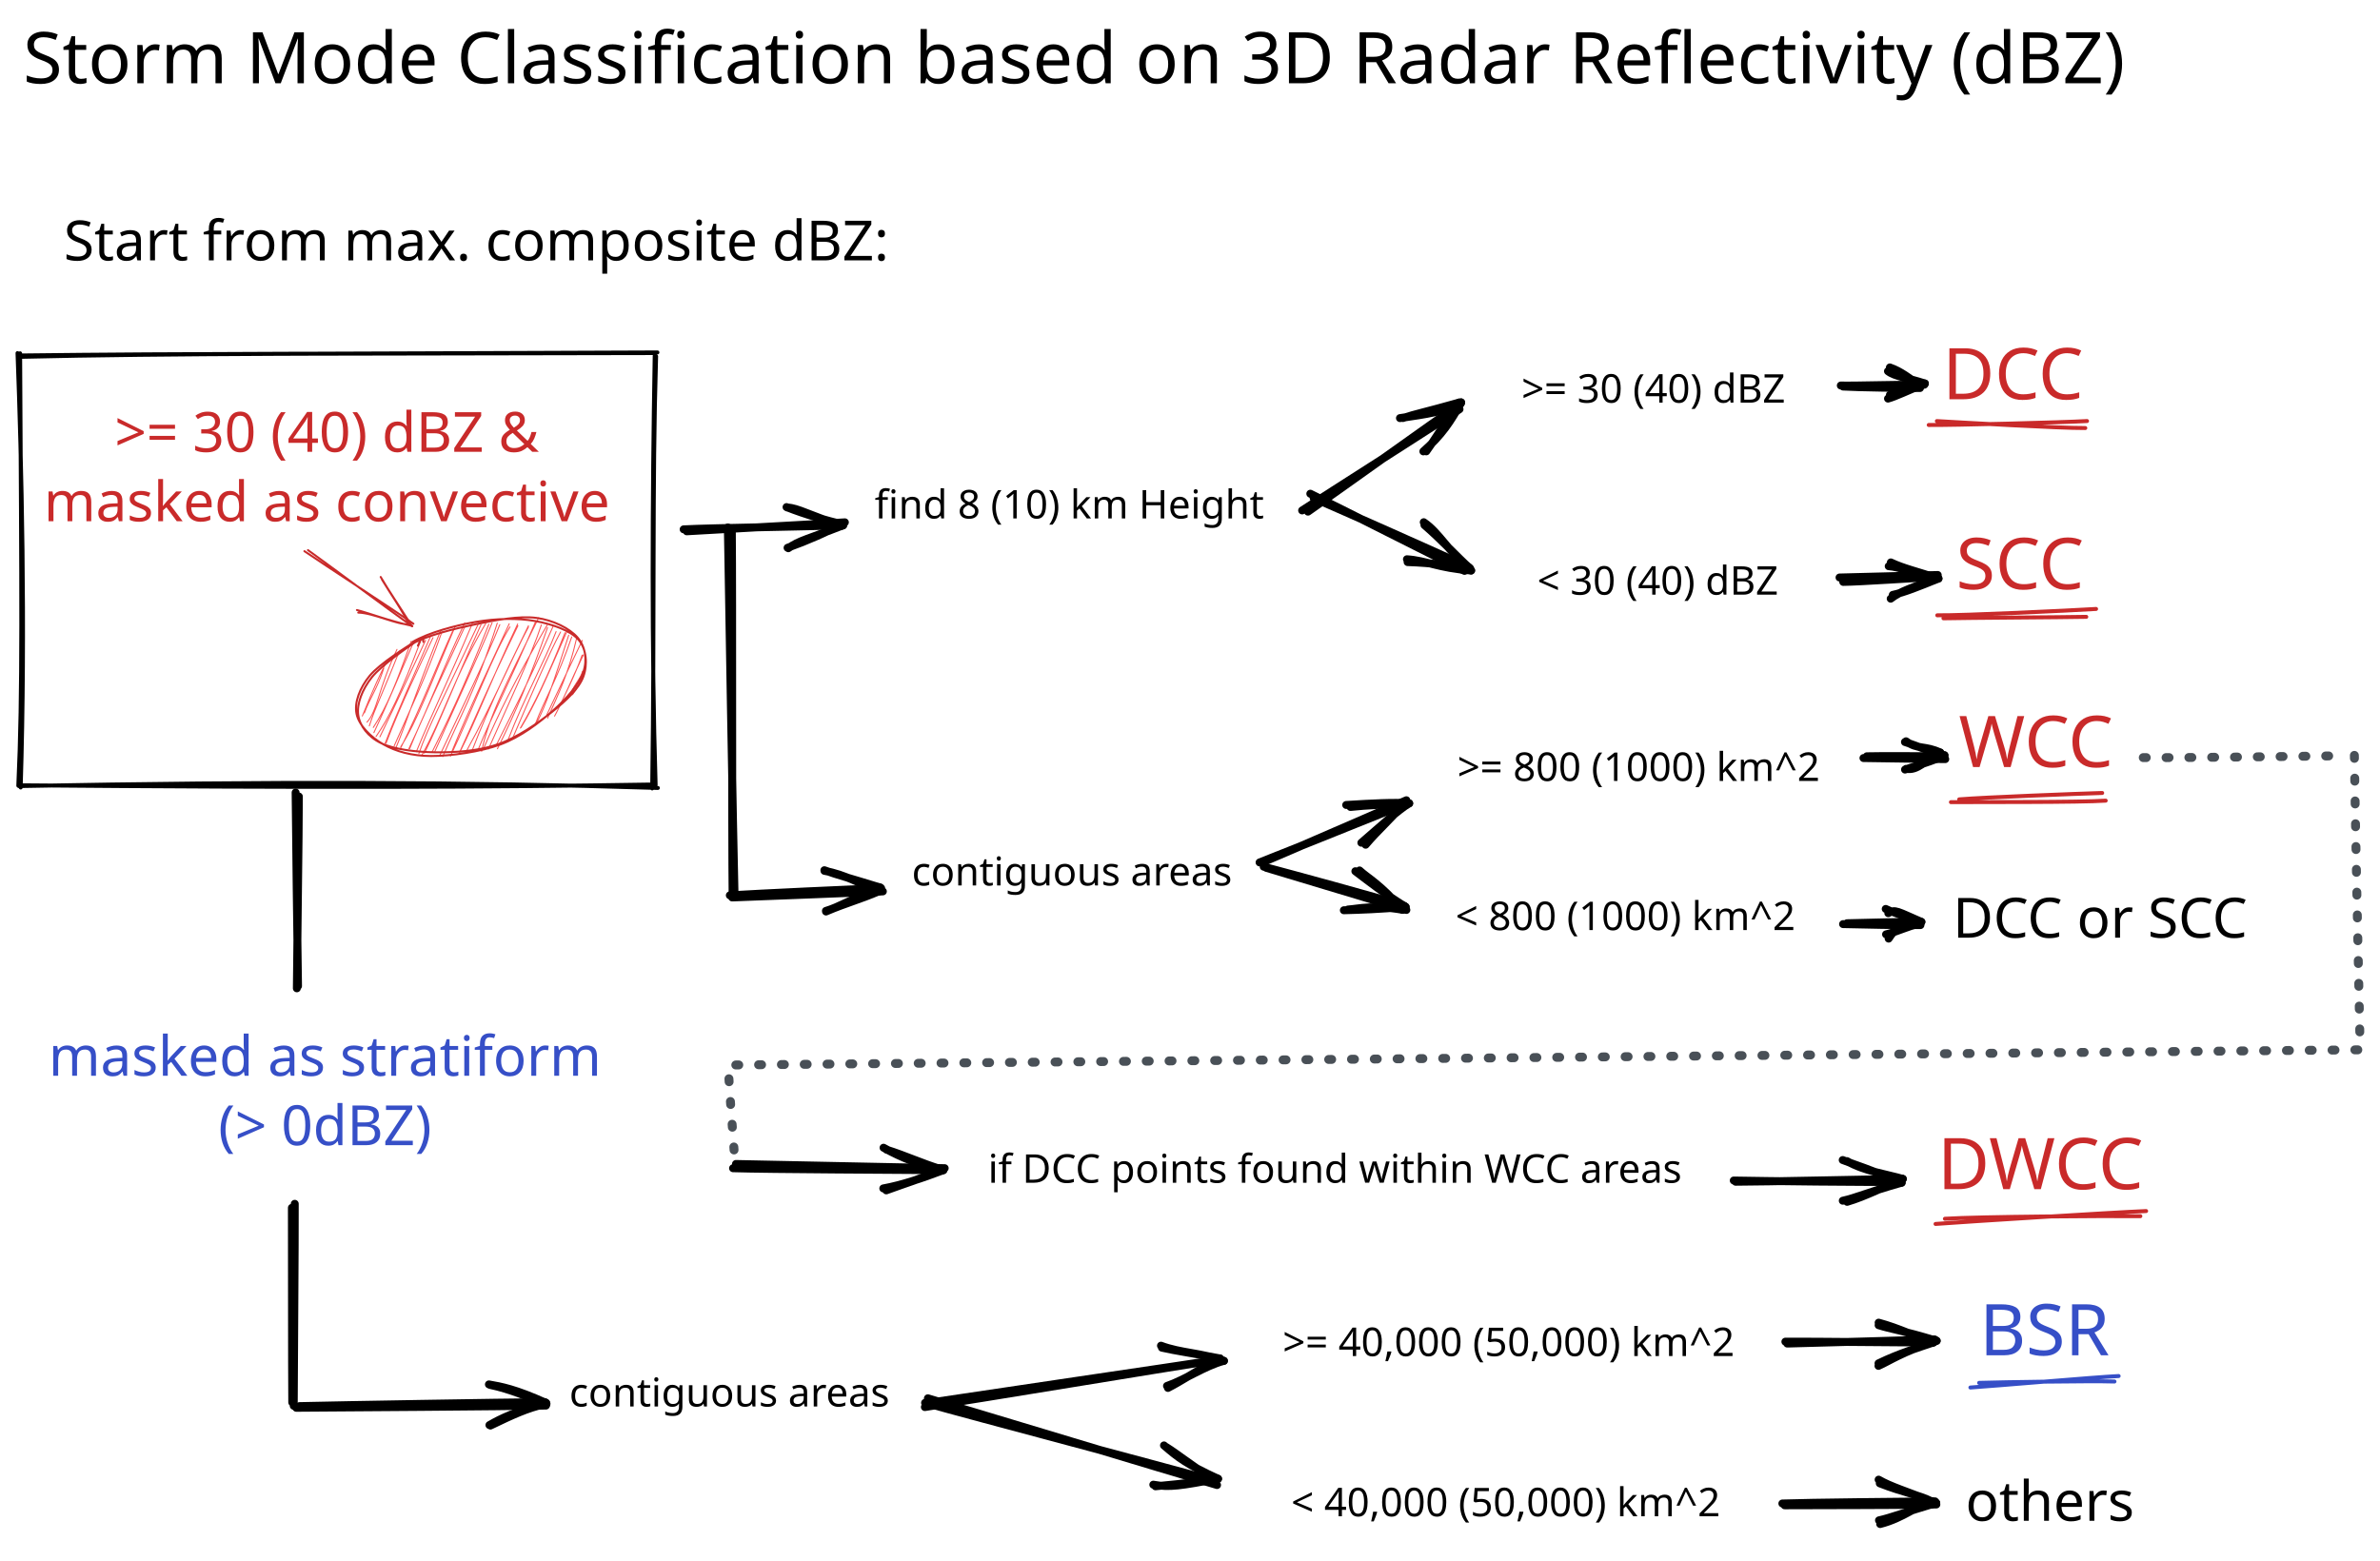
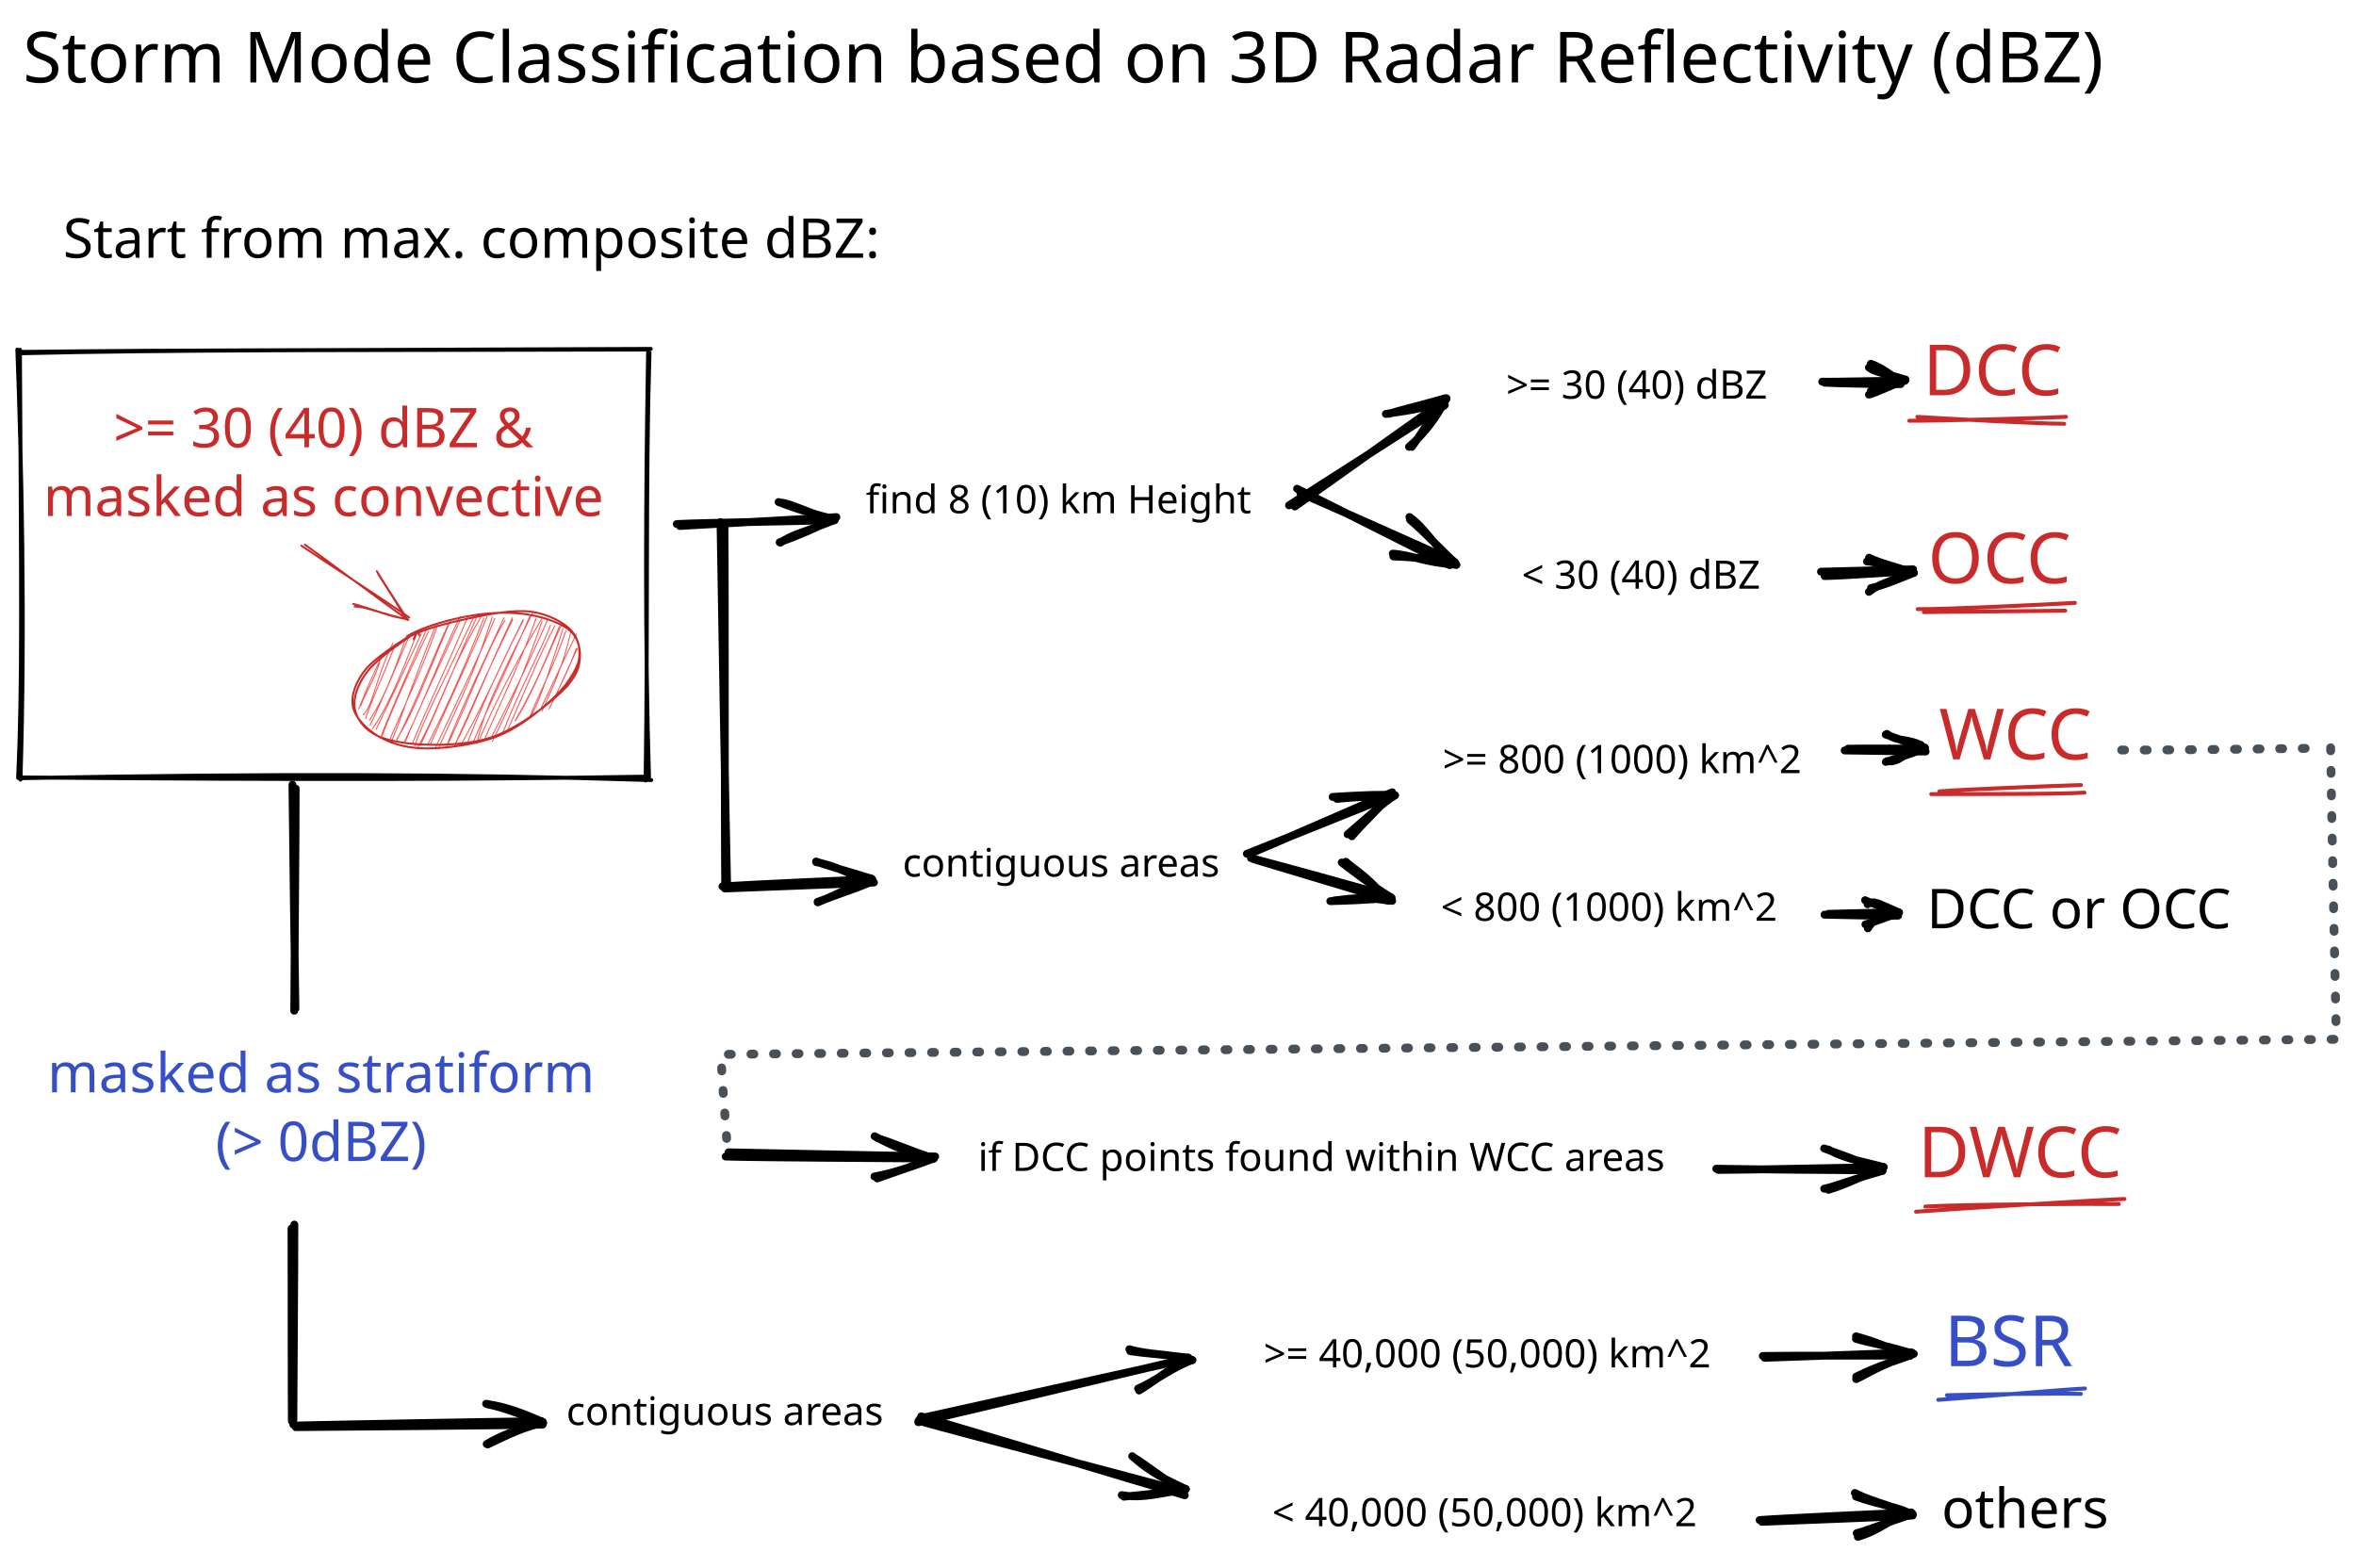
- <svg xmlns="http://www.w3.org/2000/svg" version="1.1" viewBox="0 0 1200.202 787.053" width="3600.605" height="2361.158">
+ <svg xmlns="http://www.w3.org/2000/svg" version="1.1" viewBox="0 0 1200.202 798.385" width="3600.605" height="2395.154">
  <defs>
    <style>
      @font-face {
        font-family: "Virgil";
        src: url("https://excalidraw.com/Virgil.woff2");
      }
      @font-face {
        font-family: "Cascadia";
        src: url("https://excalidraw.com/Cascadia.woff2");
      }
    </style>
  </defs>
  <g stroke-linecap="round" transform="translate(10 178.6779) rotate(0 160.1913 108.6914)">
    <path d="M-0.37 1.32 C78.12 -0.54, 159.09 -0.16, 321.52 -0.92 M-0.24 0.62 C83.87 -0.39, 168.42 -0.29, 319.93 -0.6 M320.87 1.03 C318.85 66.61, 320.16 131.37, 318.89 218.98 M320.16 0.81 C318.89 74.9, 318.51 147.68, 320.62 217.25 M321.75 218.75 C224.61 215.68, 127.72 215.38, -0.51 217.8 M320.49 216.99 C234.69 218.39, 148.84 218.67, -0.26 217.4 M0.43 218.52 C2.99 136.98, 0.86 53.88, -1.16 -0.58 M-0.76 217.6 C1.41 169.96, 0.79 122.71, 0.15 -0.47" stroke="#000000" stroke-width="2" fill="none" />
  </g>
  <g stroke-linecap="round" transform="translate(178.6511 314.9365) rotate(343.4539 59.03403 31.13064)">
    <path d="M12.53 12.22 C12.53 12.22, 12.53 12.22, 12.53 12.22 M12.53 12.22 C12.53 12.22, 12.53 12.22, 12.53 12.22 M3.48 28.75 C8.38 22.23, 13.05 19, 19.22 10.02 M2.05 29.93 C5.48 25.89, 9.2 20.51, 20.67 8.03 M3.41 33.56 C10.07 29.7, 13.67 18.97, 28.37 2.69 M4.01 35.71 C9.6 27.5, 14.42 22.8, 29.25 3.85 M5.7 37.04 C15.47 28.88, 23.17 19.02, 36.39 0.82 M5.25 39.62 C16.77 26.73, 27.73 13.14, 37.43 1.57 M5.73 41.82 C14.81 34.54, 23.86 24.64, 41.83 0.92 M7.55 42.52 C21.36 27.43, 34.61 12.34, 43.51 2.39 M9.14 46.41 C19.42 33.12, 32.23 18.39, 46.67 0.96 M9.52 46.59 C22.41 29.69, 37.44 13.31, 47.47 2.18 M13.54 50.37 C22.05 39.96, 29.59 28.35, 52.04 0.01 M13.18 48.92 C25.57 34.24, 38.13 20.68, 52.68 0.58 M16.22 50.3 C27.76 40.31, 39.79 24.09, 59.96 -0.25 M15.76 51.15 C32 33.88, 46.19 15.12, 58.55 1.1 M19.81 52.45 C36.87 33.55, 48.88 17.18, 64.96 -0.42 M20.24 52.51 C31.09 38.96, 45.03 23.53, 64.2 1.7 M23.96 56.25 C32.09 44.79, 43.68 33.15, 71.76 1.61 M23.04 54.92 C36.01 38.74, 49.28 24.59, 69.04 0.36 M25.02 57.61 C41.76 41.12, 51.91 24.4, 75.07 2.81 M26.67 56.87 C39.44 43.02, 50.52 28.14, 72.57 2.76 M30.44 57.53 C41.3 45.99, 53.9 32.52, 76.39 3.72 M32.03 57.47 C49.29 37.31, 67 17.29, 78.18 3.48 M35.08 61.14 C47.84 45.56, 60.42 34.19, 80.63 4.38 M33.84 60.08 C51.48 40.25, 70.18 20.02, 81.64 5.49 M38.89 61.98 C57.93 40.78, 74.07 18.8, 86.23 8.03 M40.1 60.11 C55.29 41.1, 73.54 21.08, 86.31 6.41 M43.33 62.12 C57.09 47.63, 67.55 33.27, 90.35 7.75 M43.63 61.67 C55.93 47.69, 65.98 35.09, 90.22 8.63 M46.99 62.17 C67.86 41.73, 82.78 23.17, 95.15 10.76 M49.59 63.11 C66.65 40.81, 86.07 20.42, 95.33 10.13 M54.64 64.16 C63.41 48.05, 75.13 36.2, 101.44 7.69 M53.51 62.43 C64.14 49.15, 77 36.01, 99.19 9.37 M56.25 62.77 C68.14 48.56, 79.72 35.64, 104.52 12.46 M58.26 64.02 C74.96 44.4, 91.62 26, 101.68 11.6 M62.65 65.17 C76.45 50.44, 89.3 34.8, 104.29 13.75 M62.72 63.11 C74 51.03, 85.87 39.04, 107.16 13.94 M69.26 62.14 C82.82 44.49, 98.17 29.53, 107.85 16.93 M71.46 62.31 C85.87 44.98, 101.56 26.13, 109.97 17.76 M77.1 58.31 C87.82 48.47, 95.23 39.54, 113.01 18.5 M76.7 58.47 C87.04 48.72, 97.4 37.45, 111.99 18.75 M85.15 58.51 C92.68 50.73, 99.66 40.58, 113.42 20.49 M84.65 58.5 C92.35 48.38, 101.88 39.7, 114.64 21.77 M91.31 57.56 C100.26 47.11, 107.76 39.14, 116.86 23.01 M91.46 55.75 C96.71 50.04, 102.72 43.05, 119.25 24.96 M96.2 56.37 C103.01 48.78, 110.82 40.63, 117.05 32.05 M94.97 57.58 C102.52 49.98, 106.84 44.03, 117.71 32.07 M106.41 48.47 C109.63 44.75, 113.33 42.78, 114.9 39.9 M106.75 49.78 C110.74 46.51, 113.68 42.53, 115.52 40.25" stroke="#fa5252" stroke-width="0.5" fill="none" />
    <path d="M36.88 1.34 C46.02 -0.94, 60.13 -0.51, 70.49 0.72 C80.84 1.95, 91.19 4.83, 99.02 8.72 C106.86 12.61, 114.9 18.43, 117.49 24.07 C120.08 29.72, 118.43 37.4, 114.59 42.58 C110.75 47.76, 102.97 51.74, 94.43 55.15 C85.89 58.57, 73.76 62.62, 63.36 63.08 C52.96 63.54, 41.39 60.82, 32.02 57.92 C22.65 55.02, 12.43 50.52, 7.13 45.66 C1.83 40.81, -0.63 34.32, 0.23 28.81 C1.08 23.29, 5.7 17.12, 12.25 12.55 C18.79 7.98, 34.5 3.01, 39.49 1.4 C44.48 -0.21, 41.86 2.35, 42.21 2.89 M36.14 2.27 C45.22 0.2, 59.31 0.96, 69.99 1.83 C80.67 2.69, 92.33 3.95, 100.23 7.46 C108.12 10.96, 114.86 17.35, 117.36 22.84 C119.86 28.32, 118.97 35.04, 115.21 40.37 C111.45 45.69, 103.19 50.93, 94.78 54.79 C86.36 58.65, 75.6 62.79, 64.73 63.52 C53.86 64.24, 39 61.96, 29.57 59.15 C20.14 56.34, 13.15 51.84, 8.15 46.66 C3.15 41.47, -0.98 33.87, -0.44 28.02 C0.09 22.17, 4.81 15.98, 11.35 11.54 C17.88 7.09, 34.16 2.61, 38.77 1.35 C43.38 0.08, 39.07 3.55, 39.02 3.94" stroke="#c92a2a" stroke-width="1" fill="none" />
  </g>
  <g transform="translate(11.65114 10) rotate(0 585.5 22.5)">
    <text x="0" y="32" font-family="Virgil, Segoe UI Emoji" font-size="36px" fill="#000000" text-anchor="start" style="white-space: pre;" direction="ltr">Storm Mode Classification based on 3D Radar Reflectivity (dBZ)</text>
  </g>
  <g transform="translate(32.13431 106.3263) rotate(0 224.5 17.5)">
    <text x="0" y="25" font-family="Virgil, Segoe UI Emoji" font-size="28px" fill="#000000" text-anchor="start" style="white-space: pre;" direction="ltr">Start from max. composite dBZ:</text>
  </g>
  <g transform="translate(16.32572 202.8924) rotate(0 148.5 35)">
    <text x="148.5" y="25" font-family="Virgil, Segoe UI Emoji" font-size="28px" fill="#c92a2a" text-anchor="middle" style="white-space: pre;" direction="ltr">&gt;= 30 (40) dBZ &amp;</text>
    <text x="148.5" y="60" font-family="Virgil, Segoe UI Emoji" font-size="28px" fill="#c92a2a" text-anchor="middle" style="white-space: pre;" direction="ltr">masked as convective</text>
  </g>
  <g stroke-linecap="round">
    <g transform="translate(154.2707 277.0266) rotate(0 26.72095 19.6258)">
      <path d="M-0.77 0.97 C8.18 7.12, 45.33 31.24, 54.21 37.58 M1.03 0.43 C9.85 6.68, 44.68 32.7, 53.66 38.83" stroke="#c92a2a" stroke-width="1" fill="none" />
    </g>
    <g transform="translate(154.2707 277.0266) rotate(0 26.72095 19.6258)">
      <path d="M26.38 31.96 C33.74 32.07, 46.02 38.1, 51.78 37.85 M25.72 30.65 C32.84 32.52, 41.68 36.04, 53.37 38.61" stroke="#c92a2a" stroke-width="1" fill="none" />
    </g>
    <g transform="translate(154.2707 277.0266) rotate(0 26.72095 19.6258)">
      <path d="M38.36 15.3 C41.72 21.01, 49.91 32.73, 51.78 37.85 M37.7 13.98 C41.48 20.45, 47.02 28.58, 53.37 38.61" stroke="#c92a2a" stroke-width="1" fill="none" />
    </g>
  </g>
  <g stroke-linecap="round">
    <g transform="translate(346.5656 267.8767) rotate(0 38.8391 -2.164342)">
      <path d="M-0.23 0.1 C13.21 -0.74, 66.38 -3.58, 79.49 -4.43 M-1.81 -0.89 C11.6 -1.59, 64.93 -2.39, 78.72 -2.91" stroke="#000000" stroke-width="4" fill="none" />
    </g>
    <g transform="translate(346.5656 267.8767) rotate(0 38.8391 -2.164342)">
      <path d="M50.97 8.63 C56.37 4.69, 61.06 3.98, 78.15 -2.75 M50.6 8.41 C60.46 4.89, 71.11 0.23, 77.74 -3.56" stroke="#000000" stroke-width="4" fill="none" />
    </g>
    <g transform="translate(346.5656 267.8767) rotate(0 38.8391 -2.164342)">
      <path d="M50.45 -11.89 C56.06 -11.65, 60.86 -8.18, 78.15 -2.75 M50.08 -12.11 C60.26 -8.06, 71.1 -5.16, 77.74 -3.56" stroke="#000000" stroke-width="4" fill="none" />
    </g>
  </g>
  <g transform="translate(437.2476 243.4784) rotate(0 102 12.5)">
    <text x="102" y="18" font-family="Virgil, Segoe UI Emoji" font-size="20px" fill="#000000" text-anchor="middle" style="white-space: pre;" direction="ltr">find 8 (10) km Height</text>
  </g>
  <g stroke-linecap="round">
    <g transform="translate(649.5082 228.1579) rotate(322.7114 47.72154 3.084447)">
      <path d="M-0.44 -0.65 C15.04 0.46, 77.71 5.8, 93.62 6.82 M1.53 1.62 C17.32 2.36, 80.38 4.14, 95.88 4.93" stroke="#000000" stroke-width="4" fill="none" />
    </g>
    <g transform="translate(649.5082 228.1579) rotate(322.7114 47.72154 3.084447)">
      <path d="M66.24 12.69 C78.44 11.81, 86.6 9, 96.35 4.56 M67.42 13.56 C74.13 11.55, 78.73 9.56, 95.57 4.05" stroke="#000000" stroke-width="4" fill="none" />
    </g>
    <g transform="translate(649.5082 228.1579) rotate(322.7114 47.72154 3.084447)">
      <path d="M67.02 -7.81 C78.96 -1.25, 86.84 3.39, 96.35 4.56 M68.2 -6.95 C74.77 -4.68, 79.21 -2.39, 95.57 4.05" stroke="#000000" stroke-width="4" fill="none" />
    </g>
  </g>
  <g transform="translate(752.2984 185.0877) rotate(0 81.5 12.5)">
    <text x="81.5" y="18" font-family="Virgil, Segoe UI Emoji" font-size="20px" fill="#000000" text-anchor="middle" style="white-space: pre;" direction="ltr">&gt;= 30 (40) dBZ</text>
  </g>
  <g stroke-linecap="round">
    <g transform="translate(928.9156 193.9606) rotate(0 20.41197 0.9041169)">
      <path d="M0.55 1.01 C7.08 1.45, 32.86 1.81, 39.31 1.75 M-0.62 0.49 C6.26 0.68, 34.42 -0.14, 41.44 0.09" stroke="#000000" stroke-width="4" fill="none" />
    </g>
    <g transform="translate(928.9156 193.9606) rotate(0 20.41197 0.9041169)">
      <path d="M24.14 5.2 C29.88 2.85, 33.98 2.03, 39.65 0.64 M23.18 7.08 C26.53 6.21, 32.91 3.19, 41.77 -0.54" stroke="#000000" stroke-width="4" fill="none" />
    </g>
    <g transform="translate(928.9156 193.9606) rotate(0 20.41197 0.9041169)">
      <path d="M24.12 -8.63 C29.76 -6.68, 33.87 -3.2, 39.65 0.64 M23.16 -6.74 C26.54 -4.04, 32.93 -3.48, 41.77 -0.54" stroke="#000000" stroke-width="4" fill="none" />
    </g>
  </g>
  <g transform="translate(978.1148 169.3651) rotate(0 37 22.5)">
    <text x="37" y="32" font-family="Virgil, Segoe UI Emoji" font-size="36px" fill="#c92a2a" text-anchor="middle" style="white-space: pre;" direction="ltr">DCC</text>
  </g>
  <g stroke-linecap="round">
    <g transform="translate(661.7487 249.7928) rotate(0 38.98426 18.68164)">
      <path d="M-0.98 -0.78 C11.91 5.43, 63.84 31.82, 76.78 38.14 M0.7 1.43 C14 7.2, 65.91 30.19, 78.95 36.32" stroke="#000000" stroke-width="4" fill="none" />
    </g>
    <g transform="translate(661.7487 249.7928) rotate(0 38.98426 18.68164)">
      <path d="M47.75 32.28 C57.61 32.94, 63.5 36.74, 80.12 37.96 M48.09 33.71 C60.22 34.11, 71.23 35.57, 79.61 36.96" stroke="#000000" stroke-width="4" fill="none" />
    </g>
    <g transform="translate(661.7487 249.7928) rotate(0 38.98426 18.68164)">
      <path d="M56.23 13.6 C64.08 18.93, 67.83 27.47, 80.12 37.96 M56.58 15.03 C65.38 22.59, 73.13 31.2, 79.61 36.96" stroke="#000000" stroke-width="4" fill="none" />
    </g>
  </g>
  <g transform="translate(759.482 281.9315) rotate(0 76.5 12.5)">
    <text x="76.5" y="18" font-family="Virgil, Segoe UI Emoji" font-size="20px" fill="#000000" text-anchor="middle" style="white-space: pre;" direction="ltr">&lt; 30 (40) dBZ</text>
  </g>
  <g stroke-linecap="round">
-     <g transform="translate(928.3251 292.0198) rotate(0 24.0903 -0.2632462)">
-       <path d="M-0.67 -0.74 C7.57 -0.96, 40.75 -1.83, 48.85 -2.01 M1.19 1.48 C9.39 1.42, 40.7 -0.68, 48.36 -1.1" stroke="#000000" stroke-width="4" fill="none" />
-     </g>
-     <g transform="translate(928.3251 292.0198) rotate(0 24.0903 -0.2632462)">
-       <path d="M25.13 9.94 C30.03 6.11, 35.95 4.49, 48.23 -0.43 M26.18 8.02 C32.09 6.73, 38.86 3.98, 49.23 -0.21" stroke="#000000" stroke-width="4" fill="none" />
-     </g>
-     <g transform="translate(928.3251 292.0198) rotate(0 24.0903 -0.2632462)">
-       <path d="M24.13 -6.44 C29.2 -6.09, 35.37 -3.54, 48.23 -0.43 M25.19 -8.35 C31.48 -5.35, 38.51 -3.79, 49.23 -0.21" stroke="#000000" stroke-width="4" fill="none" />
-     </g>
-   </g>
-   <g transform="translate(984.6617 265.1424) rotate(0 34 22.5)">
-     <text x="34" y="32" font-family="Virgil, Segoe UI Emoji" font-size="36px" fill="#c92a2a" text-anchor="middle" style="white-space: pre;" direction="ltr">SCC</text>
+     <g transform="translate(928.3251 292.0088) rotate(0 22.78757 -0.2386065)">
+       <path d="M-0.67 -0.74 C7.13 -0.96, 38.57 -1.79, 46.24 -1.96 M1.19 1.48 C8.95 1.43, 38.53 -0.64, 45.76 -1.05" stroke="#000000" stroke-width="4" fill="none" />
+     </g>
+     <g transform="translate(928.3251 292.0088) rotate(0 22.78757 -0.2386065)">
+       <path d="M23.74 9.52 C28.33 5.8, 33.94 4.31, 45.62 -0.38 M24.79 7.6 C30.38 6.44, 36.83 3.81, 46.63 -0.16" stroke="#000000" stroke-width="4" fill="none" />
+     </g>
+     <g transform="translate(928.3251 292.0088) rotate(0 22.78757 -0.2386065)">
+       <path d="M22.76 -5.97 C27.52 -5.74, 33.37 -3.29, 45.62 -0.38 M23.82 -7.88 C29.78 -4.98, 36.49 -3.53, 46.63 -0.16" stroke="#000000" stroke-width="4" fill="none" />
+     </g>
+   </g>
+   <g transform="translate(982.0562 265.1385) rotate(0 36.5 22.5)">
+     <text x="36.5" y="32" font-family="Virgil, Segoe UI Emoji" font-size="36px" fill="#c92a2a" text-anchor="middle" style="white-space: pre;" direction="ltr">OCC</text>
  </g>
  <g stroke-linecap="round">
    <g transform="translate(368.3765 266.611) rotate(359.4136 0.6144454 92.31667)">
      <path d="M-0.38 -0.58 C-0.22 29.89, 0.65 152.82, 1.08 183.59 M1.61 1.73 C1.61 32.35, 0.05 155.17, 0.12 185.22" stroke="#000000" stroke-width="4" fill="none" />
    </g>
  </g>
  <g stroke-linecap="round">
    <g transform="translate(368.7031 452.6891) rotate(0 37.9259 -2.336744)">
      <path d="M0.52 -0.03 C13.26 -0.54, 63.93 -2.39, 76.51 -3.09 M-0.66 -1.1 C11.92 -1.91, 63.05 -4.34, 75.68 -4.64" stroke="#000000" stroke-width="4" fill="none" />
    </g>
    <g transform="translate(368.7031 452.6891) rotate(0 37.9259 -2.336744)">
      <path d="M47.84 7.05 C58.33 2.59, 65.08 0.96, 74.96 -3.33 M47.8 6.74 C54.34 4.78, 59.24 1.54, 75.08 -5.08" stroke="#000000" stroke-width="4" fill="none" />
    </g>
    <g transform="translate(368.7031 452.6891) rotate(0 37.9259 -2.336744)">
      <path d="M47.06 -13.45 C57.79 -11.56, 64.77 -6.82, 74.96 -3.33 M47.02 -13.77 C53.61 -11.32, 58.67 -10.15, 75.08 -5.08" stroke="#000000" stroke-width="4" fill="none" />
    </g>
  </g>
  <g transform="translate(456.5718 428.6034) rotate(0 84 12.5)">
    <text x="84" y="18" font-family="Virgil, Segoe UI Emoji" font-size="20px" fill="#000000" text-anchor="middle" style="white-space: pre;" direction="ltr">contiguous areas</text>
  </g>
  <g stroke-linecap="round">
    <g transform="translate(634.2424 409.8413) rotate(322.7114 38.4185 10.06131)">
      <path d="M0.61 0.27 C13.47 3.63, 64.68 16.08, 77.36 19.26 M-0.53 -0.64 C12.23 3.01, 64.13 17.22, 76.89 20.76" stroke="#000000" stroke-width="4" fill="none" />
    </g>
    <g transform="translate(634.2424 409.8413) rotate(322.7114 38.4185 10.06131)">
      <path d="M47.43 24.66 C56.47 22.62, 66.14 21.97, 75.26 19.82 M46.32 22.56 C59.13 21.8, 71.09 20.63, 77.54 21.37" stroke="#000000" stroke-width="4" fill="none" />
    </g>
    <g transform="translate(634.2424 409.8413) rotate(322.7114 38.4185 10.06131)">
      <path d="M52.88 4.88 C60.03 9.19, 67.95 14.86, 75.26 19.82 M51.78 2.77 C62.4 9.86, 72.19 16.53, 77.54 21.37" stroke="#000000" stroke-width="4" fill="none" />
    </g>
  </g>
  <g stroke-linecap="round">
    <g transform="translate(638.3165 436.8186) rotate(0 34.92045 11.23252)">
      <path d="M0.27 0.9 C12.24 4.49, 59.11 18.59, 70.89 22.14 M-1.05 0.33 C10.84 3.48, 58.04 16.24, 69.92 20.13" stroke="#000000" stroke-width="4" fill="none" />
    </g>
    <g transform="translate(638.3165 436.8186) rotate(0 34.92045 11.23252)">
      <path d="M41.47 21.91 C46.99 21.54, 53.75 19.48, 68.98 22.06 M39.37 22.29 C48.14 22.06, 56.51 21.79, 70.53 20.6" stroke="#000000" stroke-width="4" fill="none" />
    </g>
    <g transform="translate(638.3165 436.8186) rotate(0 34.92045 11.23252)">
      <path d="M47.28 2.22 C51.6 6.23, 57.07 8.54, 68.98 22.06 M45.17 2.61 C52.27 7.98, 58.98 13.36, 70.53 20.6" stroke="#000000" stroke-width="4" fill="none" />
    </g>
  </g>
  <g transform="translate(724.357 375.8768) rotate(0 102 12.5)">
    <text x="102" y="18" font-family="Virgil, Segoe UI Emoji" font-size="20px" fill="#000000" text-anchor="middle" style="white-space: pre;" direction="ltr">&gt;= 800 (1000) km^2</text>
  </g>
  <g transform="translate(722.6773 451.1151) rotate(0 97 12.5)">
    <text x="97" y="18" font-family="Virgil, Segoe UI Emoji" font-size="20px" fill="#000000" text-anchor="middle" style="white-space: pre;" direction="ltr">&lt; 800 (1000) km^2</text>
  </g>
  <g stroke-linecap="round">
    <g transform="translate(940.6815 382.052) rotate(0 19.66013 0.0653845)">
      <path d="M-0.96 0.29 C5.9 0.38, 33.15 0.79, 40.28 0.83 M0.74 -0.6 C7.48 -0.84, 32.31 -0.55, 39.14 -0.69" stroke="#000000" stroke-width="4" fill="none" />
    </g>
    <g transform="translate(940.6815 382.052) rotate(0 19.66013 0.0653845)">
      <path d="M20.56 5.72 C26.37 6.85, 30.2 1.37, 37.78 -2.48 M20 6.1 C27.13 3.58, 33.8 2, 39.88 -1.12" stroke="#000000" stroke-width="4" fill="none" />
    </g>
    <g transform="translate(940.6815 382.052) rotate(0 19.66013 0.0653845)">
      <path d="M20.51 -8.17 C26.37 -3.85, 30.21 -6.13, 37.78 -2.48 M19.96 -7.8 C27.11 -5.56, 33.79 -2.37, 39.88 -1.12" stroke="#000000" stroke-width="4" fill="none" />
    </g>
  </g>
  <g transform="translate(990.2128 354.8866) rotate(0 36.5 22.5)">
    <text x="36.5" y="32" font-family="Virgil, Segoe UI Emoji" font-size="36px" fill="#c92a2a" text-anchor="middle" style="white-space: pre;" direction="ltr">WCC</text>
  </g>
  <g stroke-linecap="round">
-     <g transform="translate(929.7941 464.9361) rotate(0 19.14885 0.8336755)">
-       <path d="M-0.36 1.16 C6.24 1.38, 32.54 1.85, 38.66 1.66 M1.65 0.72 C8.28 0.59, 32.17 -0.06, 38.34 -0.03" stroke="#000000" stroke-width="4" fill="none" />
-     </g>
-     <g transform="translate(929.7941 464.9361) rotate(0 19.14885 0.8336755)">
-       <path d="M22.62 8.47 C25.94 3.44, 27.24 2.05, 39.14 0.03 M21.32 6.33 C27.15 4.98, 32.92 1.92, 38.55 0.87" stroke="#000000" stroke-width="4" fill="none" />
-     </g>
-     <g transform="translate(929.7941 464.9361) rotate(0 19.14885 0.8336755)">
-       <path d="M22.45 -4.35 C25.84 -6.56, 27.18 -5.12, 39.14 0.03 M21.15 -6.49 C27.03 -3.66, 32.86 -2.55, 38.55 0.87" stroke="#000000" stroke-width="4" fill="none" />
-     </g>
-   </g>
-   <g transform="translate(975.5487 447.9295) rotate(0 83.5 17.5)">
-     <text x="83.5" y="25" font-family="Virgil, Segoe UI Emoji" font-size="28px" fill="#000000" text-anchor="middle" style="white-space: pre;" direction="ltr">DCC or SCC</text>
+     <g transform="translate(929.7941 464.8519) rotate(0 18.39885 0.8274739)">
+       <path d="M-0.36 1.16 C5.99 1.38, 31.29 1.84, 37.16 1.65 M1.65 0.72 C8.03 0.58, 30.92 -0.07, 36.84 -0.04" stroke="#000000" stroke-width="4" fill="none" />
+     </g>
+     <g transform="translate(929.7941 464.8519) rotate(0 18.39885 0.8274739)">
+       <path d="M21.75 8.13 C24.94 3.3, 26.19 1.97, 37.6 0.02 M20.5 6.08 C26.1 4.78, 31.64 1.84, 37.04 0.83" stroke="#000000" stroke-width="4" fill="none" />
+     </g>
+     <g transform="translate(929.7941 464.8519) rotate(0 18.39885 0.8274739)">
+       <path d="M21.58 -4.17 C24.84 -6.29, 26.12 -4.91, 37.6 0.02 M20.33 -6.22 C25.97 -3.51, 31.57 -2.45, 37.04 0.83" stroke="#000000" stroke-width="4" fill="none" />
+     </g>
+   </g>
+   <g transform="translate(974.0487 447.9295) rotate(0 85 17.5)">
+     <text x="85" y="25" font-family="Virgil, Segoe UI Emoji" font-size="28px" fill="#000000" text-anchor="middle" style="white-space: pre;" direction="ltr">DCC or OCC</text>
  </g>
  <g stroke-linecap="round">
    <g transform="translate(1081.915 381.0517) rotate(0 50.04038 0.5996446)">
      <path d="M-1.09 1.06 C15.62 1.25, 84.26 0.38, 101.17 0.12" stroke="#495057" stroke-width="4.5" fill="none" stroke-dasharray="1.5 10" />
    </g>
  </g>
  <g stroke-linecap="round">
    <g transform="translate(1187.882 380.7519) rotate(0 0.8585005 74.49938)">
      <path d="M-0.6 0.24 C-0.33 25.19, 1.75 124.02, 2.32 148.76" stroke="#495057" stroke-width="4.5" fill="none" stroke-dasharray="1.5 10" />
    </g>
  </g>
  <g stroke-linecap="round">
    <g transform="translate(1188.664 529.3215) rotate(0 -409.3328 4.009867)">
      <path d="M0.35 0.19 C-136.29 1.54, -682.47 6.53, -819.02 7.83" stroke="#495057" stroke-width="4.5" fill="none" stroke-dasharray="1.5 10" />
    </g>
  </g>
  <g stroke-linecap="round">
    <g transform="translate(368.3752 544.5389) rotate(0 0.7129995 20.50136)">
      <path d="M-0.78 -0.44 C-0.51 6.5, 1.84 34.6, 2.2 41.45" stroke="#495057" stroke-width="4.5" fill="none" stroke-dasharray="1.5 10" />
    </g>
  </g>
  <g stroke-linecap="round">
    <g transform="translate(371.1342 587.958) rotate(0 51.90014 0.6883163)">
      <path d="M0 -0.88 C17.47 -0.54, 87.55 0.89, 105.26 1.25 M-1.46 1.27 C15.77 1.81, 86.17 2.12, 104.03 2.26" stroke="#000000" stroke-width="4" fill="none" />
    </g>
    <g transform="translate(371.1342 587.958) rotate(0 51.90014 0.6883163)">
      <path d="M74.3 11.45 C83.67 9.72, 93.2 6.55, 104.58 2.25 M75.8 12.43 C85.21 8.92, 93.91 6.55, 103.39 1.76" stroke="#000000" stroke-width="4" fill="none" />
    </g>
    <g transform="translate(371.1342 587.958) rotate(0 51.90014 0.6883163)">
      <path d="M74.43 -9.07 C83.61 -3.92, 93.1 -0.19, 104.58 2.25 M75.93 -8.09 C85.21 -5.19, 93.87 -1.15, 103.39 1.76" stroke="#000000" stroke-width="4" fill="none" />
    </g>
  </g>
  <g transform="translate(486.1641 578.5478) rotate(0 187 12.5)">
    <text x="187" y="18" font-family="Virgil, Segoe UI Emoji" font-size="20px" fill="#000000" text-anchor="middle" style="white-space: pre;" direction="ltr">if DCC points found within WCC areas</text>
  </g>
  <g stroke-linecap="round">
    <g transform="translate(874.3125 595.2344) rotate(0 42.50878 0.1703277)">
      <path d="M0.96 0.81 C14.98 0.83, 70.85 -0.49, 85.01 -0.58 M0 0.19 C13.77 0.45, 69.73 1.16, 84 0.84" stroke="#000000" stroke-width="4" fill="none" />
    </g>
    <g transform="translate(874.3125 595.2344) rotate(0 42.50878 0.1703277)">
      <path d="M57.18 10.94 C66.07 8.39, 78.06 2.31, 85.24 -0.62 M54.98 10.38 C61.77 8.9, 67.27 6.22, 84.66 1.29" stroke="#000000" stroke-width="4" fill="none" />
    </g>
    <g transform="translate(874.3125 595.2344) rotate(0 42.50878 0.1703277)">
      <path d="M57.13 -9.58 C65.92 -4.44, 77.93 -2.83, 85.24 -0.62 M54.94 -10.14 C61.78 -7.48, 67.3 -6.01, 84.66 1.29" stroke="#000000" stroke-width="4" fill="none" />
    </g>
  </g>
  <g transform="translate(978.4856 567.7822) rotate(0 50.5 22.5)">
    <text x="50.5" y="32" font-family="Virgil, Segoe UI Emoji" font-size="36px" fill="#c92a2a" text-anchor="middle" style="white-space: pre;" direction="ltr">DWCC</text>
  </g>
  <g stroke-linecap="round">
-     <g transform="translate(148.5906 608.3237) rotate(0 -0.6670031 49.79639)">
+     <g transform="translate(149.8953 625.0386) rotate(0 -0.6670031 49.79639)">
      <path d="M0.05 -1.15 C0.14 15.52, -0.43 83.91, -0.46 100.74 M-1.39 0.86 C-1.33 17.13, -1.36 82.3, -1.21 99" stroke="#000000" stroke-width="4" fill="none" />
    </g>
  </g>
  <g stroke-linecap="round">
-     <g transform="translate(150.5749 709.6786) rotate(0 61.79387 -1.053063)">
-       <path d="M-1.15 0.38 C19.52 0.25, 103.91 -0.31, 124.74 -0.74 M0.45 -0.47 C20.96 -0.95, 103.75 -2.35, 124.17 -2.48" stroke="#000000" stroke-width="4" fill="none" />
-     </g>
-     <g transform="translate(150.5749 709.6786) rotate(0 61.79387 -1.053063)">
-       <path d="M96.74 9.34 C107.39 4.26, 115.01 0.52, 124.98 -1.64 M96.24 9.1 C102.21 5.65, 109.23 2.32, 124.85 -2.05" stroke="#000000" stroke-width="4" fill="none" />
-     </g>
-     <g transform="translate(150.5749 709.6786) rotate(0 61.79387 -1.053063)">
-       <path d="M96.48 -11.18 C107.23 -8.89, 114.94 -5.27, 124.98 -1.64 M95.98 -11.42 C102.18 -10.33, 109.26 -9.11, 124.85 -2.05" stroke="#000000" stroke-width="4" fill="none" />
-     </g>
-   </g>
-   <g transform="translate(283.8492 691.3846) rotate(0 84 12.5)">
+     <g transform="translate(151.8014 726.7059) rotate(0 61.73137 -1.134327)">
+       <path d="M-1.15 0.38 C19.5 0.22, 103.81 -0.45, 124.61 -0.91 M0.45 -0.47 C20.94 -0.97, 103.65 -2.48, 124.04 -2.65" stroke="#000000" stroke-width="4" fill="none" />
+     </g>
+     <g transform="translate(151.8014 726.7059) rotate(0 61.73137 -1.134327)">
+       <path d="M96.63 9.21 C107.27 4.12, 114.89 0.36, 124.86 -1.8 M96.13 8.98 C102.1 5.52, 109.11 2.18, 124.73 -2.22" stroke="#000000" stroke-width="4" fill="none" />
+     </g>
+     <g transform="translate(151.8014 726.7059) rotate(0 61.73137 -1.134327)">
+       <path d="M96.34 -11.31 C107.1 -9.03, 114.81 -5.42, 124.86 -1.8 M95.84 -11.54 C102.05 -10.46, 109.12 -9.25, 124.73 -2.22" stroke="#000000" stroke-width="4" fill="none" />
+     </g>
+   </g>
+   <g transform="translate(285.2554 708.0018) rotate(0 84 12.5)">
    <text x="84" y="18" font-family="Virgil, Segoe UI Emoji" font-size="20px" fill="#000000" text-anchor="middle" style="white-space: pre;" direction="ltr">contiguous areas</text>
  </g>
-   <g transform="translate(13.39303 517.5956) rotate(0 150.5 35)">
+   <g transform="translate(13.06881 531.5096) rotate(0 150.5 35)">
    <text x="150.5" y="25" font-family="Virgil, Segoe UI Emoji" font-size="28px" fill="#364fc7" text-anchor="middle" style="white-space: pre;" direction="ltr">masked as stratiform</text>
    <text x="150.5" y="60" font-family="Virgil, Segoe UI Emoji" font-size="28px" fill="#364fc7" text-anchor="middle" style="white-space: pre;" direction="ltr">(&gt; 0dBZ)</text>
  </g>
  <g stroke-linecap="round">
-     <g transform="translate(474.3878 662.1238) rotate(322.7114 66.21505 35.15131)">
-       <path d="M-0.34 0.08 C21.33 11.87, 108.47 58.05, 130.4 69.9 M1.68 -0.92 C23.71 11.11, 111.29 59.53, 132.77 71.22" stroke="#000000" stroke-width="4" fill="none" />
-     </g>
-     <g transform="translate(474.3878 662.1238) rotate(322.7114 66.21505 35.15131)">
-       <path d="M103.26 65.57 C112.27 68.57, 124.2 69, 133.76 72.89 M103.03 66.66 C110.44 68.03, 117.51 68.23, 132.87 70.67" stroke="#000000" stroke-width="4" fill="none" />
-     </g>
-     <g transform="translate(474.3878 662.1238) rotate(322.7114 66.21505 35.15131)">
-       <path d="M113.14 47.58 C118.74 56.53, 127.4 62.92, 133.76 72.89 M112.91 48.67 C117.75 54.47, 122.43 59.04, 132.87 70.67" stroke="#000000" stroke-width="4" fill="none" />
-     </g>
-   </g>
-   <g stroke-linecap="round">
-     <g transform="translate(467.8396 705.9175) rotate(0 72.2811 21.2272)">
-       <path d="M0.08 -0.65 C24.54 6.59, 121.39 35.92, 145.9 43.1 M-1.34 1.63 C23 8.51, 120.05 34.1, 144.74 41.08" stroke="#000000" stroke-width="4" fill="none" />
-     </g>
-     <g transform="translate(467.8396 705.9175) rotate(0 72.2811 21.2272)">
-       <path d="M113.76 42.92 C122.03 44.42, 127.8 43.4, 146.41 39.94 M114.86 43.73 C121.5 43.11, 126.82 42.66, 144.19 40.42" stroke="#000000" stroke-width="4" fill="none" />
-     </g>
-     <g transform="translate(467.8396 705.9175) rotate(0 72.2811 21.2272)">
-       <path d="M119.15 23.12 C126.13 29.16, 130.66 32.69, 146.41 39.94 M120.25 23.93 C125.88 27.43, 130.08 31.11, 144.19 40.42" stroke="#000000" stroke-width="4" fill="none" />
-     </g>
-   </g>
-   <g transform="translate(630.7911 665.9608) rotate(0 130 12.5)">
+     <g transform="translate(472.1088 679.5688) rotate(322.7114 64.29658 28.42751)">
+       <path d="M-0.34 0.08 C20.69 9.63, 105.27 46.84, 126.56 56.45 M1.68 -0.92 C23.07 8.87, 108.09 48.32, 128.93 57.78" stroke="#000000" stroke-width="4" fill="none" />
+     </g>
+     <g transform="translate(472.1088 679.5688) rotate(322.7114 64.29658 28.42751)">
+       <path d="M99.17 54.25 C108.28 56.55, 120.3 56.27, 129.92 59.45 M98.94 55.34 C106.43 56.19, 113.57 55.88, 129.03 57.23" stroke="#000000" stroke-width="4" fill="none" />
+     </g>
+     <g transform="translate(472.1088 679.5688) rotate(322.7114 64.29658 28.42751)">
+       <path d="M107.74 35.6 C113.87 44.06, 123.05 49.97, 129.92 59.45 M107.51 36.69 C112.75 42.13, 117.8 46.34, 129.03 57.23" stroke="#000000" stroke-width="4" fill="none" />
+     </g>
+   </g>
+   <g stroke-linecap="round">
+     <g transform="translate(469.2459 722.2429) rotate(0 66.49333 19.45659)">
+       <path d="M0.08 -0.65 C22.61 6, 111.74 32.97, 134.32 39.56 M-1.34 1.63 C21.07 7.92, 110.4 31.15, 133.17 37.54" stroke="#000000" stroke-width="4" fill="none" />
+     </g>
+     <g transform="translate(469.2459 722.2429) rotate(0 66.49333 19.45659)">
+       <path d="M102.2 39.46 C110.46 40.94, 116.23 39.9, 134.84 36.4 M103.29 40.27 C109.93 39.64, 115.25 39.17, 132.62 36.88" stroke="#000000" stroke-width="4" fill="none" />
+     </g>
+     <g transform="translate(469.2459 722.2429) rotate(0 66.49333 19.45659)">
+       <path d="M107.53 19.64 C114.52 25.67, 119.06 29.18, 134.84 36.4 M108.62 20.46 C114.27 23.95, 118.48 27.61, 132.62 36.88" stroke="#000000" stroke-width="4" fill="none" />
+     </g>
+   </g>
+   <g transform="translate(627.6387 678.6522) rotate(0 130 12.5)">
    <text x="130" y="18" font-family="Virgil, Segoe UI Emoji" font-size="20px" fill="#000000" text-anchor="middle" style="white-space: pre;" direction="ltr">&gt;= 40,000 (50,000) km^2</text>
  </g>
-   <g transform="translate(629.334 746.7811) rotate(0 130 12.5)">
+   <g transform="translate(626.2598 759.5741) rotate(0 130 12.5)">
    <text x="130" y="18" font-family="Virgil, Segoe UI Emoji" font-size="20px" fill="#000000" text-anchor="middle" style="white-space: pre;" direction="ltr">&lt; 40,000 (50,000)  km^2</text>
  </g>
  <g stroke-linecap="round">
-     <g transform="translate(900.3218 677.46) rotate(0 37.65906 -0.8479341)">
-       <path d="M0.97 0.2 C13.67 -0.15, 62.93 -1.45, 75.3 -1.89 M0.02 -0.75 C12.73 -0.9, 62.39 -0.24, 74.87 -0.36" stroke="#000000" stroke-width="4" fill="none" />
-     </g>
-     <g transform="translate(900.3218 677.46) rotate(0 37.65906 -0.8479341)">
-       <path d="M46.97 11.46 C52.94 8.8, 58.31 4.68, 76.31 -1.19 M46.99 10.18 C57.16 5.21, 67.05 2.29, 74.22 -0.2" stroke="#000000" stroke-width="4" fill="none" />
-     </g>
-     <g transform="translate(900.3218 677.46) rotate(0 37.65906 -0.8479341)">
-       <path d="M47.04 -9.06 C53.02 -7.12, 58.38 -6.64, 76.31 -1.19 M47.05 -10.34 C57.05 -7.66, 66.92 -2.94, 74.22 -0.2" stroke="#000000" stroke-width="4" fill="none" />
-     </g>
-   </g>
-   <g transform="translate(995.0367 651.5643) rotate(0 36 22.5)">
+     <g transform="translate(897.9859 691.5734) rotate(0 37.92713 -1.178218)">
+       <path d="M0.97 0.2 C13.76 -0.26, 63.37 -2, 75.84 -2.55 M0.02 -0.75 C12.82 -1.01, 62.84 -0.79, 75.41 -1.02" stroke="#000000" stroke-width="4" fill="none" />
+     </g>
+     <g transform="translate(897.9859 691.5734) rotate(0 37.92713 -1.178218)">
+       <path d="M47.6 11.05 C53.54 8.33, 58.9 4.15, 76.85 -1.85 M47.61 9.77 C57.76 4.71, 67.61 1.69, 74.76 -0.86" stroke="#000000" stroke-width="4" fill="none" />
+     </g>
+     <g transform="translate(897.9859 691.5734) rotate(0 37.92713 -1.178218)">
+       <path d="M47.49 -9.47 C53.48 -7.59, 58.86 -7.17, 76.85 -1.85 M47.5 -10.75 C57.53 -8.17, 67.43 -3.54, 74.76 -0.86" stroke="#000000" stroke-width="4" fill="none" />
+     </g>
+   </g>
+   <g transform="translate(987.2359 664.0174) rotate(0 36 22.5)">
    <text x="36" y="32" font-family="Virgil, Segoe UI Emoji" font-size="36px" fill="#364fc7" text-anchor="middle" style="white-space: pre;" direction="ltr">BSR</text>
  </g>
  <g stroke-linecap="round">
-     <g transform="translate(899.4175 758.9891) rotate(0 38.22567 -0.7403018)">
-       <path d="M0.56 0.25 C13.26 0.14, 64.2 0.23, 77.06 -0.17 M-0.6 -0.66 C11.9 -1.13, 63.37 -1.63, 76.39 -1.74" stroke="#000000" stroke-width="4" fill="none" />
-     </g>
-     <g transform="translate(899.4175 758.9891) rotate(0 38.22567 -0.7403018)">
-       <path d="M48.73 9.7 C60.51 6.72, 67.71 0, 74.82 -1.69 M48.14 7.83 C54.09 6.53, 61.07 3.8, 77.01 -0.92" stroke="#000000" stroke-width="4" fill="none" />
-     </g>
-     <g transform="translate(899.4175 758.9891) rotate(0 38.22567 -0.7403018)">
-       <path d="M48.53 -10.82 C60.48 -6.14, 67.75 -5.21, 74.82 -1.69 M47.95 -12.69 C54.01 -9.21, 61.03 -7.16, 77.01 -0.92" stroke="#000000" stroke-width="4" fill="none" />
-     </g>
-   </g>
-   <g transform="translate(989.732 742.0526) rotate(0 44 17.5)">
+     <g transform="translate(896.9917 775.0863) rotate(0 38.37997 -2.143543)">
+       <path d="M0.56 0.25 C13.31 -0.33, 64.46 -2.11, 77.36 -2.98 M-0.6 -0.66 C11.96 -1.6, 63.62 -3.97, 76.7 -4.54" stroke="#000000" stroke-width="4" fill="none" />
+     </g>
+     <g transform="translate(896.9917 775.0863) rotate(0 38.37997 -2.143543)">
+       <path d="M49.43 7.9 C61.06 4.55, 68.11 -2.55, 75.12 -4.49 M48.85 6.03 C54.7 4.49, 61.59 1.53, 77.32 -3.73" stroke="#000000" stroke-width="4" fill="none" />
+     </g>
+     <g transform="translate(896.9917 775.0863) rotate(0 38.37997 -2.143543)">
+       <path d="M48.5 -12.6 C60.57 -8.31, 67.97 -7.76, 75.12 -4.49 M47.92 -14.47 C54.05 -11.23, 61.15 -9.42, 77.32 -3.73" stroke="#000000" stroke-width="4" fill="none" />
+     </g>
+   </g>
+   <g transform="translate(987.6187 753.3846) rotate(0 44 17.5)">
    <text x="44" y="25" font-family="Virgil, Segoe UI Emoji" font-size="28px" fill="#000000" text-anchor="middle" style="white-space: pre;" direction="ltr">others</text>
  </g>
  <g stroke-linecap="round">
-     <g transform="translate(150.1505 400.9016) rotate(0 -0.2563864 48.20803)">
-       <path d="M-1.07 -1.16 C-0.98 15.11, -0.1 79.85, 0.14 96.43 M0.56 0.84 C0.59 17.35, -0.36 81.62, -0.45 97.58" stroke="#000000" stroke-width="4" fill="none" />
+     <g transform="translate(150.049 400.9016) rotate(0 -0.2561465 56.44035)">
+       <path d="M-1.07 -1.16 C-0.93 17.85, 0.15 93.57, 0.44 112.9 M0.56 0.84 C0.64 20.1, -0.11 95.34, -0.15 114.04" stroke="#000000" stroke-width="4" fill="none" />
    </g>
  </g>
  <g stroke-linecap="round">
    <g transform="translate(974.6178 213.4228) rotate(0 37.92278 0.7023794)">
      <path d="M-1.99 0.93 C10.84 1.04, 65.37 -0.33, 77.84 -1.06 M2.12 -1.04 C14.74 -0.3, 64.28 2.58, 76.97 2.47" stroke="#c92a2a" stroke-width="2" fill="none" />
    </g>
  </g>
  <g stroke-linecap="round">
    <g transform="translate(979.4608 310.1081) rotate(0 37.51772 -0.6108783)">
      <path d="M0.6 1.75 C12.85 1.5, 60.02 1.25, 72.62 1.01 M-2.52 0.23 C10.63 0.41, 64.65 -2.18, 77.56 -2.97" stroke="#c92a2a" stroke-width="2" fill="none" />
    </g>
  </g>
  <g stroke-linecap="round">
    <g transform="translate(985.7108 402.6081) rotate(0 37.13817 -0.3396551)">
      <path d="M-1.89 1.97 C11.02 1.86, 63.67 2.13, 76.17 1.22 M2.28 0.57 C15.01 -0.48, 61.66 -2.26, 74.39 -2.65" stroke="#c92a2a" stroke-width="2" fill="none" />
    </g>
  </g>
  <g stroke-linecap="round">
    <g transform="translate(976.9608 617.6081) rotate(0 52.20868 -3.526527)">
      <path d="M-0.89 -0.28 C16.84 -1.59, 87.25 -6.02, 105.3 -6.78 M3.83 -2.89 C21.16 -4, 85.34 -4.39, 102.39 -4.19" stroke="#c92a2a" stroke-width="2" fill="none" />
    </g>
  </g>
  <g stroke-linecap="round">
-     <g transform="translate(995.0889 699.6041) rotate(0 35.93003 -2.664613)">
+     <g transform="translate(988.835 712.9518) rotate(0 35.93003 -2.664613)">
      <path d="M-1.45 0.23 C10.5 -0.54, 61.16 -4.98, 73.31 -5.56 M2.96 -2.12 C14.42 -2.46, 58.8 -3.2, 71.21 -2.8" stroke="#364fc7" stroke-width="2" fill="none" />
    </g>
  </g>
</svg>
